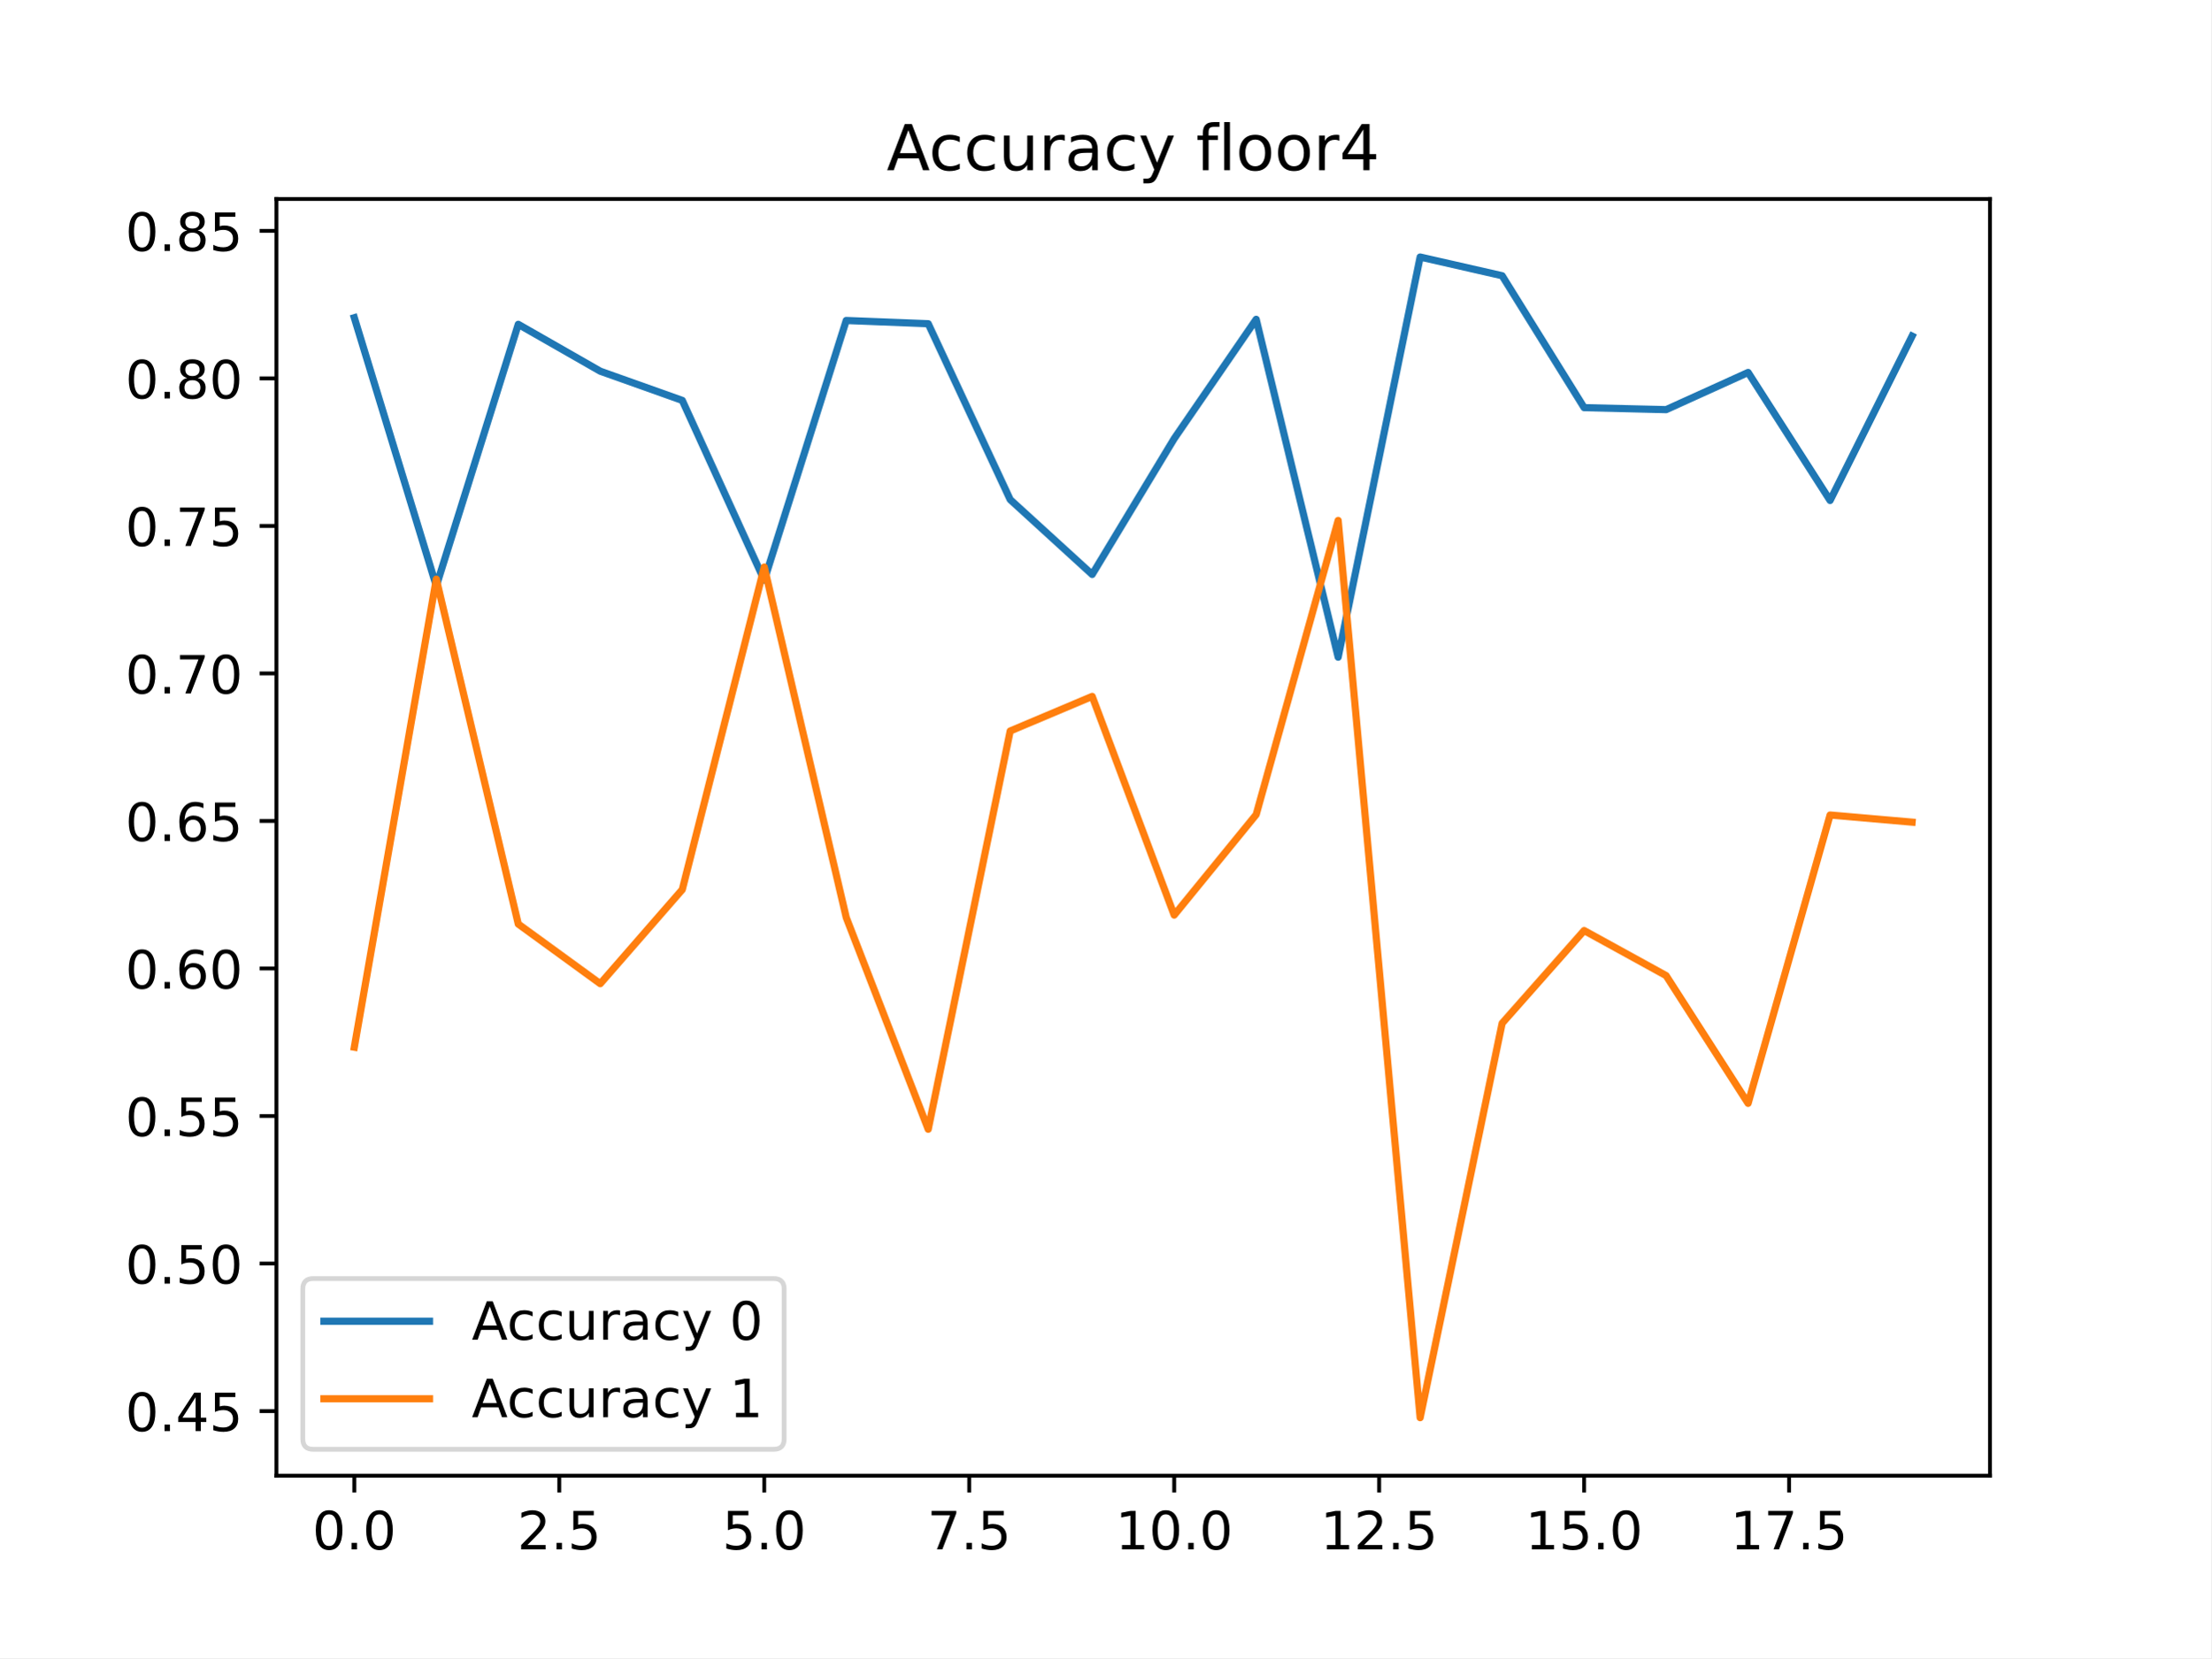
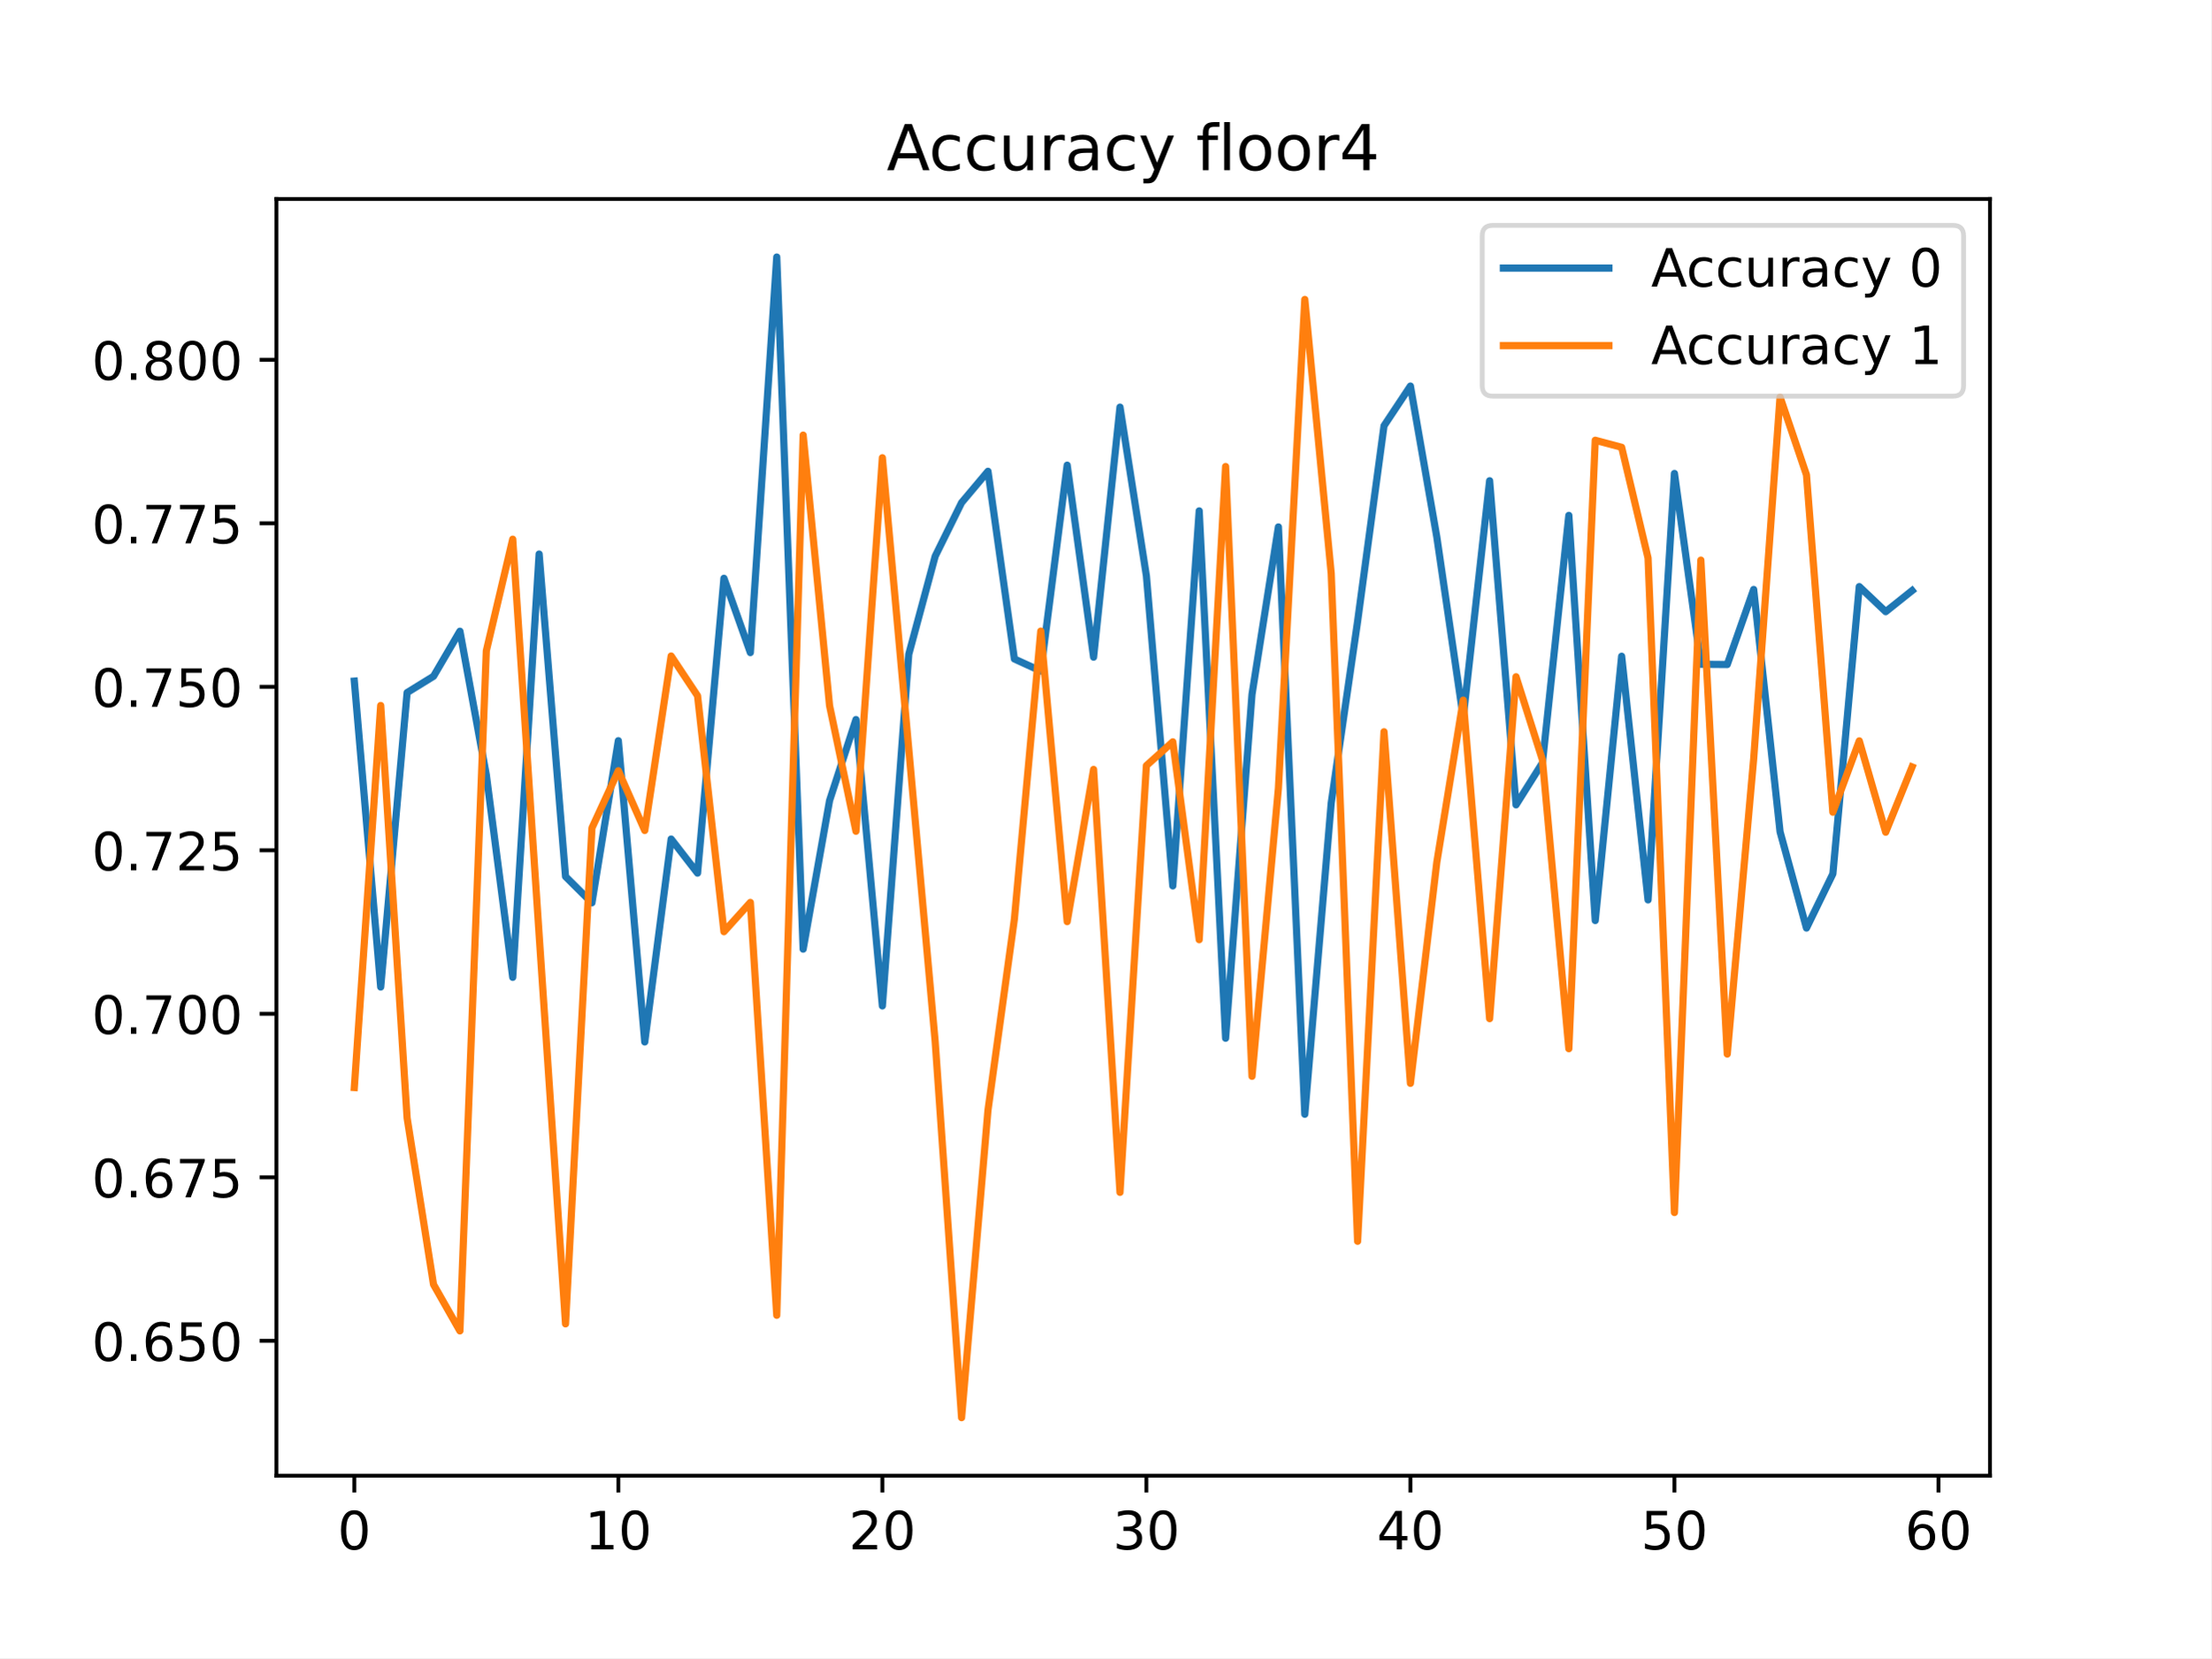
<svg xmlns="http://www.w3.org/2000/svg" xmlns:xlink="http://www.w3.org/1999/xlink" width="460.8pt" height="345.6pt" viewBox="0 0 460.8 345.6" version="1.1">
  <defs>
    <style type="text/css">*{stroke-linejoin: round; stroke-linecap: butt}</style>
  </defs>
  <g id="figure_1">
    <g id="patch_1">
      <path d="M 0 345.6  L 460.8 345.6  L 460.8 0  L 0 0  z " style="fill: #ffffff" />
    </g>
    <g id="axes_1">
      <g id="patch_2">
        <path d="M 57.6 307.584  L 414.72 307.584  L 414.72 41.472  L 57.6 41.472  z " style="fill: #ffffff" />
      </g>
      <g id="matplotlib.axis_1">
        <g id="xtick_1">
          <g id="line2d_1">
            <defs>
-               <path id="m506fa00728" d="M 0 0  L 0 3.5  " style="stroke: #000000; stroke-width: 0.8" />
+               <path id="m349b9a9504" d="M 0 0  L 0 3.5  " style="stroke: #000000; stroke-width: 0.8" />
            </defs>
            <g>
-               <use xlink:href="#m506fa00728" x="73.833" y="307.584" style="stroke: #000000; stroke-width: 0.8" />
+               <use xlink:href="#m349b9a9504" x="73.833" y="307.584" style="stroke: #000000; stroke-width: 0.8" />
            </g>
          </g>
          <g id="text_1">
-             <g transform="translate(65.08601 322.9423) scale(0.11 -0.11)">
+             <g transform="translate(70.33335 322.9423) scale(0.11 -0.11)">
              <defs>
                <path id="DejaVuSans-30" d="M 2034 4250  Q 1547 4250 1301 3770  Q 1056 3291 1056 2328  Q 1056 1369 1301 889  Q 1547 409 2034 409  Q 2525 409 2770 889  Q 3016 1369 3016 2328  Q 3016 3291 2770 3770  Q 2525 4250 2034 4250  z M 2034 4750  Q 2819 4750 3233 4129  Q 3647 3509 3647 2328  Q 3647 1150 3233 529  Q 2819 -91 2034 -91  Q 1250 -91 836 529  Q 422 1150 422 2328  Q 422 3509 836 4129  Q 1250 4750 2034 4750  z " transform="scale(0.015625)" />
-                 <path id="DejaVuSans-2e" d="M 684 794  L 1344 794  L 1344 0  L 684 0  L 684 794  z " transform="scale(0.015625)" />
-               </defs>
-               <use xlink:href="#DejaVuSans-30" />
-               <use xlink:href="#DejaVuSans-2e" x="63.623" />
-               <use xlink:href="#DejaVuSans-30" x="95.41" />
+               </defs>
+               <use xlink:href="#DejaVuSans-30" />
            </g>
          </g>
        </g>
        <g id="xtick_2">
          <g id="line2d_2">
            <g>
-               <use xlink:href="#m506fa00728" x="116.55" y="307.584" style="stroke: #000000; stroke-width: 0.8" />
+               <use xlink:href="#m349b9a9504" x="128.859" y="307.584" style="stroke: #000000; stroke-width: 0.8" />
            </g>
          </g>
          <g id="text_2">
-             <g transform="translate(107.8037 322.9423) scale(0.11 -0.11)">
-               <defs>
-                 <path id="DejaVuSans-32" d="M 1228 531  L 3431 531  L 3431 0  L 469 0  L 469 531  Q 828 903 1448 1529  Q 2069 2156 2228 2338  Q 2531 2678 2651 2914  Q 2772 3150 2772 3378  Q 2772 3750 2511 3984  Q 2250 4219 1831 4219  Q 1534 4219 1204 4116  Q 875 4013 500 3803  L 500 4441  Q 881 4594 1212 4672  Q 1544 4750 1819 4750  Q 2544 4750 2975 4387  Q 3406 4025 3406 3419  Q 3406 3131 3298 2873  Q 3191 2616 2906 2266  Q 2828 2175 2409 1742  Q 1991 1309 1228 531  z " transform="scale(0.015625)" />
-                 <path id="DejaVuSans-35" d="M 691 4666  L 3169 4666  L 3169 4134  L 1269 4134  L 1269 2991  Q 1406 3038 1543 3061  Q 1681 3084 1819 3084  Q 2600 3084 3056 2656  Q 3513 2228 3513 1497  Q 3513 744 3044 326  Q 2575 -91 1722 -91  Q 1428 -91 1123 -41  Q 819 9 494 109  L 494 744  Q 775 591 1075 516  Q 1375 441 1709 441  Q 2250 441 2565 725  Q 2881 1009 2881 1497  Q 2881 1984 2565 2268  Q 2250 2553 1709 2553  Q 1456 2553 1204 2497  Q 953 2441 691 2322  L 691 4666  z " transform="scale(0.015625)" />
-               </defs>
-               <use xlink:href="#DejaVuSans-32" />
-               <use xlink:href="#DejaVuSans-2e" x="63.623" />
-               <use xlink:href="#DejaVuSans-35" x="95.41" />
+             <g transform="translate(121.8602 322.9423) scale(0.11 -0.11)">
+               <defs>
+                 <path id="DejaVuSans-31" d="M 794 531  L 1825 531  L 1825 4091  L 703 3866  L 703 4441  L 1819 4666  L 2450 4666  L 2450 531  L 3481 531  L 3481 0  L 794 0  L 794 531  z " transform="scale(0.015625)" />
+               </defs>
+               <use xlink:href="#DejaVuSans-31" />
+               <use xlink:href="#DejaVuSans-30" x="63.623" />
            </g>
          </g>
        </g>
        <g id="xtick_3">
          <g id="line2d_3">
            <g>
-               <use xlink:href="#m506fa00728" x="159.268" y="307.584" style="stroke: #000000; stroke-width: 0.8" />
+               <use xlink:href="#m349b9a9504" x="183.885" y="307.584" style="stroke: #000000; stroke-width: 0.8" />
            </g>
          </g>
          <g id="text_3">
-             <g transform="translate(150.5214 322.9423) scale(0.11 -0.11)">
-               <use xlink:href="#DejaVuSans-35" />
-               <use xlink:href="#DejaVuSans-2e" x="63.623" />
-               <use xlink:href="#DejaVuSans-30" x="95.41" />
+             <g transform="translate(176.8864 322.9423) scale(0.11 -0.11)">
+               <defs>
+                 <path id="DejaVuSans-32" d="M 1228 531  L 3431 531  L 3431 0  L 469 0  L 469 531  Q 828 903 1448 1529  Q 2069 2156 2228 2338  Q 2531 2678 2651 2914  Q 2772 3150 2772 3378  Q 2772 3750 2511 3984  Q 2250 4219 1831 4219  Q 1534 4219 1204 4116  Q 875 4013 500 3803  L 500 4441  Q 881 4594 1212 4672  Q 1544 4750 1819 4750  Q 2544 4750 2975 4387  Q 3406 4025 3406 3419  Q 3406 3131 3298 2873  Q 3191 2616 2906 2266  Q 2828 2175 2409 1742  Q 1991 1309 1228 531  z " transform="scale(0.015625)" />
+               </defs>
+               <use xlink:href="#DejaVuSans-32" />
+               <use xlink:href="#DejaVuSans-30" x="63.623" />
            </g>
          </g>
        </g>
        <g id="xtick_4">
          <g id="line2d_4">
            <g>
-               <use xlink:href="#m506fa00728" x="201.986" y="307.584" style="stroke: #000000; stroke-width: 0.8" />
+               <use xlink:href="#m349b9a9504" x="238.911" y="307.584" style="stroke: #000000; stroke-width: 0.8" />
            </g>
          </g>
          <g id="text_4">
-             <g transform="translate(193.2391 322.9423) scale(0.11 -0.11)">
-               <defs>
-                 <path id="DejaVuSans-37" d="M 525 4666  L 3525 4666  L 3525 4397  L 1831 0  L 1172 0  L 2766 4134  L 525 4134  L 525 4666  z " transform="scale(0.015625)" />
-               </defs>
-               <use xlink:href="#DejaVuSans-37" />
-               <use xlink:href="#DejaVuSans-2e" x="63.623" />
-               <use xlink:href="#DejaVuSans-35" x="95.41" />
+             <g transform="translate(231.9126 322.9423) scale(0.11 -0.11)">
+               <defs>
+                 <path id="DejaVuSans-33" d="M 2597 2516  Q 3050 2419 3304 2112  Q 3559 1806 3559 1356  Q 3559 666 3084 287  Q 2609 -91 1734 -91  Q 1441 -91 1130 -33  Q 819 25 488 141  L 488 750  Q 750 597 1062 519  Q 1375 441 1716 441  Q 2309 441 2620 675  Q 2931 909 2931 1356  Q 2931 1769 2642 2001  Q 2353 2234 1838 2234  L 1294 2234  L 1294 2753  L 1863 2753  Q 2328 2753 2575 2939  Q 2822 3125 2822 3475  Q 2822 3834 2567 4026  Q 2313 4219 1838 4219  Q 1578 4219 1281 4162  Q 984 4106 628 3988  L 628 4550  Q 988 4650 1302 4700  Q 1616 4750 1894 4750  Q 2613 4750 3031 4423  Q 3450 4097 3450 3541  Q 3450 3153 3228 2886  Q 3006 2619 2597 2516  z " transform="scale(0.015625)" />
+               </defs>
+               <use xlink:href="#DejaVuSans-33" />
+               <use xlink:href="#DejaVuSans-30" x="63.623" />
            </g>
          </g>
        </g>
        <g id="xtick_5">
          <g id="line2d_5">
            <g>
-               <use xlink:href="#m506fa00728" x="244.704" y="307.584" style="stroke: #000000; stroke-width: 0.8" />
+               <use xlink:href="#m349b9a9504" x="293.938" y="307.584" style="stroke: #000000; stroke-width: 0.8" />
            </g>
          </g>
          <g id="text_5">
-             <g transform="translate(232.4574 322.9423) scale(0.11 -0.11)">
-               <defs>
-                 <path id="DejaVuSans-31" d="M 794 531  L 1825 531  L 1825 4091  L 703 3866  L 703 4441  L 1819 4666  L 2450 4666  L 2450 531  L 3481 531  L 3481 0  L 794 0  L 794 531  z " transform="scale(0.015625)" />
-               </defs>
-               <use xlink:href="#DejaVuSans-31" />
-               <use xlink:href="#DejaVuSans-30" x="63.623" />
-               <use xlink:href="#DejaVuSans-2e" x="127.246" />
-               <use xlink:href="#DejaVuSans-30" x="159.033" />
+             <g transform="translate(286.9388 322.9423) scale(0.11 -0.11)">
+               <defs>
+                 <path id="DejaVuSans-34" d="M 2419 4116  L 825 1625  L 2419 1625  L 2419 4116  z M 2253 4666  L 3047 4666  L 3047 1625  L 3713 1625  L 3713 1100  L 3047 1100  L 3047 0  L 2419 0  L 2419 1100  L 313 1100  L 313 1709  L 2253 4666  z " transform="scale(0.015625)" />
+               </defs>
+               <use xlink:href="#DejaVuSans-34" />
+               <use xlink:href="#DejaVuSans-30" x="63.623" />
            </g>
          </g>
        </g>
        <g id="xtick_6">
          <g id="line2d_6">
            <g>
-               <use xlink:href="#m506fa00728" x="287.421" y="307.584" style="stroke: #000000; stroke-width: 0.8" />
+               <use xlink:href="#m349b9a9504" x="348.964" y="307.584" style="stroke: #000000; stroke-width: 0.8" />
            </g>
          </g>
          <g id="text_6">
-             <g transform="translate(275.1751 322.9423) scale(0.11 -0.11)">
-               <use xlink:href="#DejaVuSans-31" />
-               <use xlink:href="#DejaVuSans-32" x="63.623" />
-               <use xlink:href="#DejaVuSans-2e" x="127.246" />
-               <use xlink:href="#DejaVuSans-35" x="159.033" />
+             <g transform="translate(341.9649 322.9423) scale(0.11 -0.11)">
+               <defs>
+                 <path id="DejaVuSans-35" d="M 691 4666  L 3169 4666  L 3169 4134  L 1269 4134  L 1269 2991  Q 1406 3038 1543 3061  Q 1681 3084 1819 3084  Q 2600 3084 3056 2656  Q 3513 2228 3513 1497  Q 3513 744 3044 326  Q 2575 -91 1722 -91  Q 1428 -91 1123 -41  Q 819 9 494 109  L 494 744  Q 775 591 1075 516  Q 1375 441 1709 441  Q 2250 441 2565 725  Q 2881 1009 2881 1497  Q 2881 1984 2565 2268  Q 2250 2553 1709 2553  Q 1456 2553 1204 2497  Q 953 2441 691 2322  L 691 4666  z " transform="scale(0.015625)" />
+               </defs>
+               <use xlink:href="#DejaVuSans-35" />
+               <use xlink:href="#DejaVuSans-30" x="63.623" />
            </g>
          </g>
        </g>
        <g id="xtick_7">
          <g id="line2d_7">
            <g>
-               <use xlink:href="#m506fa00728" x="330.139" y="307.584" style="stroke: #000000; stroke-width: 0.8" />
+               <use xlink:href="#m349b9a9504" x="403.99" y="307.584" style="stroke: #000000; stroke-width: 0.8" />
            </g>
          </g>
          <g id="text_7">
-             <g transform="translate(317.8929 322.9423) scale(0.11 -0.11)">
-               <use xlink:href="#DejaVuSans-31" />
-               <use xlink:href="#DejaVuSans-35" x="63.623" />
-               <use xlink:href="#DejaVuSans-2e" x="127.246" />
-               <use xlink:href="#DejaVuSans-30" x="159.033" />
-             </g>
-           </g>
-         </g>
-         <g id="xtick_8">
-           <g id="line2d_8">
-             <g>
-               <use xlink:href="#m506fa00728" x="372.857" y="307.584" style="stroke: #000000; stroke-width: 0.8" />
-             </g>
-           </g>
-           <g id="text_8">
-             <g transform="translate(360.6106 322.9423) scale(0.11 -0.11)">
-               <use xlink:href="#DejaVuSans-31" />
-               <use xlink:href="#DejaVuSans-37" x="63.623" />
-               <use xlink:href="#DejaVuSans-2e" x="127.246" />
-               <use xlink:href="#DejaVuSans-35" x="159.033" />
+             <g transform="translate(396.9911 322.9423) scale(0.11 -0.11)">
+               <defs>
+                 <path id="DejaVuSans-36" d="M 2113 2584  Q 1688 2584 1439 2293  Q 1191 2003 1191 1497  Q 1191 994 1439 701  Q 1688 409 2113 409  Q 2538 409 2786 701  Q 3034 994 3034 1497  Q 3034 2003 2786 2293  Q 2538 2584 2113 2584  z M 3366 4563  L 3366 3988  Q 3128 4100 2886 4159  Q 2644 4219 2406 4219  Q 1781 4219 1451 3797  Q 1122 3375 1075 2522  Q 1259 2794 1537 2939  Q 1816 3084 2150 3084  Q 2853 3084 3261 2657  Q 3669 2231 3669 1497  Q 3669 778 3244 343  Q 2819 -91 2113 -91  Q 1303 -91 875 529  Q 447 1150 447 2328  Q 447 3434 972 4092  Q 1497 4750 2381 4750  Q 2619 4750 2861 4703  Q 3103 4656 3366 4563  z " transform="scale(0.015625)" />
+               </defs>
+               <use xlink:href="#DejaVuSans-36" />
+               <use xlink:href="#DejaVuSans-30" x="63.623" />
            </g>
          </g>
        </g>
      </g>
      <g id="matplotlib.axis_2">
        <g id="ytick_1">
-           <g id="line2d_9">
+           <g id="line2d_8">
            <defs>
-               <path id="m82dcab9944" d="M 0 0  L -3.5 0  " style="stroke: #000000; stroke-width: 0.8" />
+               <path id="m96da602384" d="M 0 0  L -3.5 0  " style="stroke: #000000; stroke-width: 0.8" />
            </defs>
            <g>
-               <use xlink:href="#m82dcab9944" x="57.6" y="294.115" style="stroke: #000000; stroke-width: 0.8" />
-             </g>
-           </g>
-           <g id="text_9">
-             <g transform="translate(26.10781 298.294) scale(0.11 -0.11)">
-               <defs>
-                 <path id="DejaVuSans-34" d="M 2419 4116  L 825 1625  L 2419 1625  L 2419 4116  z M 2253 4666  L 3047 4666  L 3047 1625  L 3713 1625  L 3713 1100  L 3047 1100  L 3047 0  L 2419 0  L 2419 1100  L 313 1100  L 313 1709  L 2253 4666  z " transform="scale(0.015625)" />
-               </defs>
-               <use xlink:href="#DejaVuSans-30" />
-               <use xlink:href="#DejaVuSans-2e" x="63.623" />
-               <use xlink:href="#DejaVuSans-34" x="95.41" />
-               <use xlink:href="#DejaVuSans-35" x="159.033" />
-             </g>
-           </g>
-         </g>
-         <g id="ytick_2">
-           <g id="line2d_10">
-             <g>
-               <use xlink:href="#m82dcab9944" x="57.6" y="263.365" style="stroke: #000000; stroke-width: 0.8" />
-             </g>
-           </g>
-           <g id="text_10">
-             <g transform="translate(26.10781 267.5438) scale(0.11 -0.11)">
-               <use xlink:href="#DejaVuSans-30" />
-               <use xlink:href="#DejaVuSans-2e" x="63.623" />
-               <use xlink:href="#DejaVuSans-35" x="95.41" />
-               <use xlink:href="#DejaVuSans-30" x="159.033" />
-             </g>
-           </g>
-         </g>
-         <g id="ytick_3">
-           <g id="line2d_11">
-             <g>
-               <use xlink:href="#m82dcab9944" x="57.6" y="232.614" style="stroke: #000000; stroke-width: 0.8" />
-             </g>
-           </g>
-           <g id="text_11">
-             <g transform="translate(26.10781 236.7936) scale(0.11 -0.11)">
-               <use xlink:href="#DejaVuSans-30" />
-               <use xlink:href="#DejaVuSans-2e" x="63.623" />
-               <use xlink:href="#DejaVuSans-35" x="95.41" />
-               <use xlink:href="#DejaVuSans-35" x="159.033" />
-             </g>
-           </g>
-         </g>
-         <g id="ytick_4">
-           <g id="line2d_12">
-             <g>
-               <use xlink:href="#m82dcab9944" x="57.6" y="201.864" style="stroke: #000000; stroke-width: 0.8" />
-             </g>
-           </g>
-           <g id="text_12">
-             <g transform="translate(26.10781 206.0434) scale(0.11 -0.11)">
-               <defs>
-                 <path id="DejaVuSans-36" d="M 2113 2584  Q 1688 2584 1439 2293  Q 1191 2003 1191 1497  Q 1191 994 1439 701  Q 1688 409 2113 409  Q 2538 409 2786 701  Q 3034 994 3034 1497  Q 3034 2003 2786 2293  Q 2538 2584 2113 2584  z M 3366 4563  L 3366 3988  Q 3128 4100 2886 4159  Q 2644 4219 2406 4219  Q 1781 4219 1451 3797  Q 1122 3375 1075 2522  Q 1259 2794 1537 2939  Q 1816 3084 2150 3084  Q 2853 3084 3261 2657  Q 3669 2231 3669 1497  Q 3669 778 3244 343  Q 2819 -91 2113 -91  Q 1303 -91 875 529  Q 447 1150 447 2328  Q 447 3434 972 4092  Q 1497 4750 2381 4750  Q 2619 4750 2861 4703  Q 3103 4656 3366 4563  z " transform="scale(0.015625)" />
-               </defs>
-               <use xlink:href="#DejaVuSans-30" />
-               <use xlink:href="#DejaVuSans-2e" x="63.623" />
-               <use xlink:href="#DejaVuSans-36" x="95.41" />
-               <use xlink:href="#DejaVuSans-30" x="159.033" />
-             </g>
-           </g>
-         </g>
-         <g id="ytick_5">
-           <g id="line2d_13">
-             <g>
-               <use xlink:href="#m82dcab9944" x="57.6" y="171.114" style="stroke: #000000; stroke-width: 0.8" />
-             </g>
-           </g>
-           <g id="text_13">
-             <g transform="translate(26.10781 175.2932) scale(0.11 -0.11)">
+               <use xlink:href="#m96da602384" x="57.6" y="279.475" style="stroke: #000000; stroke-width: 0.8" />
+             </g>
+           </g>
+           <g id="text_8">
+             <g transform="translate(19.10906 283.6546) scale(0.11 -0.11)">
+               <defs>
+                 <path id="DejaVuSans-2e" d="M 684 794  L 1344 794  L 1344 0  L 684 0  L 684 794  z " transform="scale(0.015625)" />
+               </defs>
              <use xlink:href="#DejaVuSans-30" />
              <use xlink:href="#DejaVuSans-2e" x="63.623" />
              <use xlink:href="#DejaVuSans-36" x="95.41" />
              <use xlink:href="#DejaVuSans-35" x="159.033" />
-             </g>
-           </g>
-         </g>
-         <g id="ytick_6">
-           <g id="line2d_14">
-             <g>
-               <use xlink:href="#m82dcab9944" x="57.6" y="140.364" style="stroke: #000000; stroke-width: 0.8" />
-             </g>
-           </g>
-           <g id="text_14">
-             <g transform="translate(26.10781 144.5431) scale(0.11 -0.11)">
+               <use xlink:href="#DejaVuSans-30" x="222.656" />
+             </g>
+           </g>
+         </g>
+         <g id="ytick_2">
+           <g id="line2d_9">
+             <g>
+               <use xlink:href="#m96da602384" x="57.6" y="245.393" style="stroke: #000000; stroke-width: 0.8" />
+             </g>
+           </g>
+           <g id="text_9">
+             <g transform="translate(19.10906 249.5722) scale(0.11 -0.11)">
+               <defs>
+                 <path id="DejaVuSans-37" d="M 525 4666  L 3525 4666  L 3525 4397  L 1831 0  L 1172 0  L 2766 4134  L 525 4134  L 525 4666  z " transform="scale(0.015625)" />
+               </defs>
+               <use xlink:href="#DejaVuSans-30" />
+               <use xlink:href="#DejaVuSans-2e" x="63.623" />
+               <use xlink:href="#DejaVuSans-36" x="95.41" />
+               <use xlink:href="#DejaVuSans-37" x="159.033" />
+               <use xlink:href="#DejaVuSans-35" x="222.656" />
+             </g>
+           </g>
+         </g>
+         <g id="ytick_3">
+           <g id="line2d_10">
+             <g>
+               <use xlink:href="#m96da602384" x="57.6" y="211.311" style="stroke: #000000; stroke-width: 0.8" />
+             </g>
+           </g>
+           <g id="text_10">
+             <g transform="translate(19.10906 215.4898) scale(0.11 -0.11)">
              <use xlink:href="#DejaVuSans-30" />
              <use xlink:href="#DejaVuSans-2e" x="63.623" />
              <use xlink:href="#DejaVuSans-37" x="95.41" />
              <use xlink:href="#DejaVuSans-30" x="159.033" />
-             </g>
-           </g>
-         </g>
-         <g id="ytick_7">
-           <g id="line2d_15">
-             <g>
-               <use xlink:href="#m82dcab9944" x="57.6" y="109.614" style="stroke: #000000; stroke-width: 0.8" />
-             </g>
-           </g>
-           <g id="text_15">
-             <g transform="translate(26.10781 113.7929) scale(0.11 -0.11)">
+               <use xlink:href="#DejaVuSans-30" x="222.656" />
+             </g>
+           </g>
+         </g>
+         <g id="ytick_4">
+           <g id="line2d_11">
+             <g>
+               <use xlink:href="#m96da602384" x="57.6" y="177.228" style="stroke: #000000; stroke-width: 0.8" />
+             </g>
+           </g>
+           <g id="text_11">
+             <g transform="translate(19.10906 181.4074) scale(0.11 -0.11)">
+               <use xlink:href="#DejaVuSans-30" />
+               <use xlink:href="#DejaVuSans-2e" x="63.623" />
+               <use xlink:href="#DejaVuSans-37" x="95.41" />
+               <use xlink:href="#DejaVuSans-32" x="159.033" />
+               <use xlink:href="#DejaVuSans-35" x="222.656" />
+             </g>
+           </g>
+         </g>
+         <g id="ytick_5">
+           <g id="line2d_12">
+             <g>
+               <use xlink:href="#m96da602384" x="57.6" y="143.146" style="stroke: #000000; stroke-width: 0.8" />
+             </g>
+           </g>
+           <g id="text_12">
+             <g transform="translate(19.10906 147.325) scale(0.11 -0.11)">
              <use xlink:href="#DejaVuSans-30" />
              <use xlink:href="#DejaVuSans-2e" x="63.623" />
              <use xlink:href="#DejaVuSans-37" x="95.41" />
              <use xlink:href="#DejaVuSans-35" x="159.033" />
-             </g>
-           </g>
-         </g>
-         <g id="ytick_8">
-           <g id="line2d_16">
-             <g>
-               <use xlink:href="#m82dcab9944" x="57.6" y="78.864" style="stroke: #000000; stroke-width: 0.8" />
-             </g>
-           </g>
-           <g id="text_16">
-             <g transform="translate(26.10781 83.04267) scale(0.11 -0.11)">
+               <use xlink:href="#DejaVuSans-30" x="222.656" />
+             </g>
+           </g>
+         </g>
+         <g id="ytick_6">
+           <g id="line2d_13">
+             <g>
+               <use xlink:href="#m96da602384" x="57.6" y="109.063" style="stroke: #000000; stroke-width: 0.8" />
+             </g>
+           </g>
+           <g id="text_13">
+             <g transform="translate(19.10906 113.2426) scale(0.11 -0.11)">
+               <use xlink:href="#DejaVuSans-30" />
+               <use xlink:href="#DejaVuSans-2e" x="63.623" />
+               <use xlink:href="#DejaVuSans-37" x="95.41" />
+               <use xlink:href="#DejaVuSans-37" x="159.033" />
+               <use xlink:href="#DejaVuSans-35" x="222.656" />
+             </g>
+           </g>
+         </g>
+         <g id="ytick_7">
+           <g id="line2d_14">
+             <g>
+               <use xlink:href="#m96da602384" x="57.6" y="74.981" style="stroke: #000000; stroke-width: 0.8" />
+             </g>
+           </g>
+           <g id="text_14">
+             <g transform="translate(19.10906 79.16023) scale(0.11 -0.11)">
              <defs>
                <path id="DejaVuSans-38" d="M 2034 2216  Q 1584 2216 1326 1975  Q 1069 1734 1069 1313  Q 1069 891 1326 650  Q 1584 409 2034 409  Q 2484 409 2743 651  Q 3003 894 3003 1313  Q 3003 1734 2745 1975  Q 2488 2216 2034 2216  z M 1403 2484  Q 997 2584 770 2862  Q 544 3141 544 3541  Q 544 4100 942 4425  Q 1341 4750 2034 4750  Q 2731 4750 3128 4425  Q 3525 4100 3525 3541  Q 3525 3141 3298 2862  Q 3072 2584 2669 2484  Q 3125 2378 3379 2068  Q 3634 1759 3634 1313  Q 3634 634 3220 271  Q 2806 -91 2034 -91  Q 1263 -91 848 271  Q 434 634 434 1313  Q 434 1759 690 2068  Q 947 2378 1403 2484  z M 1172 3481  Q 1172 3119 1398 2916  Q 1625 2713 2034 2713  Q 2441 2713 2670 2916  Q 2900 3119 2900 3481  Q 2900 3844 2670 4047  Q 2441 4250 2034 4250  Q 1625 4250 1398 4047  Q 1172 3844 1172 3481  z " transform="scale(0.015625)" />
              </defs>
              <use xlink:href="#DejaVuSans-30" />
              <use xlink:href="#DejaVuSans-2e" x="63.623" />
              <use xlink:href="#DejaVuSans-38" x="95.41" />
              <use xlink:href="#DejaVuSans-30" x="159.033" />
-             </g>
-           </g>
-         </g>
-         <g id="ytick_9">
-           <g id="line2d_17">
-             <g>
-               <use xlink:href="#m82dcab9944" x="57.6" y="48.113" style="stroke: #000000; stroke-width: 0.8" />
-             </g>
-           </g>
-           <g id="text_17">
-             <g transform="translate(26.10781 52.29248) scale(0.11 -0.11)">
-               <use xlink:href="#DejaVuSans-30" />
-               <use xlink:href="#DejaVuSans-2e" x="63.623" />
-               <use xlink:href="#DejaVuSans-38" x="95.41" />
-               <use xlink:href="#DejaVuSans-35" x="159.033" />
-             </g>
-           </g>
-         </g>
-       </g>
-       <g id="line2d_18">
-         <path d="M 73.833 66.216  L 90.92 122.137  L 108.007 67.594  L 125.094 77.364  L 142.181 83.448  L 159.268 120.942  L 176.355 66.792  L 193.442 67.47  L 210.529 104.133  L 227.616 119.732  L 244.704 91.426  L 261.791 66.552  L 278.878 136.978  L 295.965 53.568  L 313.052 57.466  L 330.139 84.963  L 347.226 85.379  L 364.313 77.626  L 381.4 104.308  L 398.487 70.056  " clip-path="url(#pc8701a8035)" style="fill: none; stroke: #1f77b4; stroke-width: 1.5; stroke-linecap: square" />
-       </g>
-       <g id="line2d_19">
-         <path d="M 73.833 218.27  L 90.92 120.711  L 108.007 192.597  L 125.094 205.031  L 142.181 185.422  L 159.268 118.188  L 176.355 191.237  L 193.442 235.374  L 210.529 152.36  L 227.616 145.15  L 244.704 190.736  L 261.791 169.786  L 278.878 108.473  L 295.965 295.488  L 313.052 213.279  L 330.139 193.956  L 347.226 203.349  L 364.313 229.971  L 381.4 169.875  L 398.487 171.36  " clip-path="url(#pc8701a8035)" style="fill: none; stroke: #ff7f0e; stroke-width: 1.5; stroke-linecap: square" />
+               <use xlink:href="#DejaVuSans-30" x="222.656" />
+             </g>
+           </g>
+         </g>
+       </g>
+       <g id="line2d_15">
+         <path d="M 73.833 141.963  L 79.335 205.727  L 84.838 144.353  L 90.341 140.961  L 95.843 131.562  L 101.346 161.522  L 106.848 203.708  L 112.351 115.475  L 117.854 182.696  L 123.356 188.171  L 128.859 154.383  L 134.362 217.178  L 139.864 174.879  L 145.367 181.985  L 150.869 120.53  L 156.372 136.019  L 161.875 53.568  L 167.377 197.829  L 172.88 166.868  L 178.382 149.974  L 183.885 209.668  L 189.388 136.375  L 194.89 115.943  L 200.393 104.767  L 205.896 98.226  L 211.398 137.344  L 216.901 139.863  L 222.403 96.95  L 227.906 136.972  L 233.409 84.853  L 238.911 120.03  L 244.414 184.65  L 249.917 106.479  L 255.419 216.403  L 260.922 144.741  L 266.424 109.822  L 271.927 232.247  L 277.43 167.385  L 282.932 129.494  L 288.435 88.745  L 293.938 80.46  L 299.44 111.938  L 304.943 149.538  L 310.445 100.196  L 315.948 167.756  L 321.451 159.002  L 326.953 107.416  L 332.456 191.87  L 337.958 136.778  L 343.461 187.573  L 348.964 98.678  L 354.466 138.458  L 359.969 138.506  L 365.472 122.856  L 370.974 173.361  L 376.477 193.436  L 381.979 182.131  L 387.482 122.259  L 392.985 127.491  L 398.487 123.098  " clip-path="url(#pd2080a81e3)" style="fill: none; stroke: #1f77b4; stroke-width: 1.5; stroke-linecap: square" />
+       </g>
+       <g id="line2d_16">
+         <path d="M 73.833 226.679  L 79.335 147.042  L 84.838 233.024  L 90.341 267.726  L 95.843 277.403  L 101.346 135.66  L 106.848 112.38  L 112.351 194.872  L 117.854 275.936  L 123.356 172.583  L 128.859 160.646  L 134.362 173.099  L 139.864 136.731  L 145.367 145.02  L 150.869 194.198  L 156.372 188.09  L 161.875 274.151  L 167.377 90.686  L 172.88 147.082  L 178.382 173.257  L 183.885 95.406  L 189.388 156.124  L 194.89 217.081  L 200.393 295.488  L 205.896 231.398  L 211.398 191.58  L 216.901 131.536  L 222.403 192.096  L 227.906 160.368  L 233.409 248.531  L 238.911 159.575  L 244.414 154.617  L 249.917 195.863  L 255.419 97.23  L 260.922 224.339  L 266.424 164.294  L 271.927 62.409  L 277.43 119.519  L 282.932 258.724  L 288.435 152.515  L 293.938 225.806  L 299.44 179.722  L 304.943 145.932  L 310.445 212.322  L 315.948 141.054  L 321.451 158.385  L 326.953 218.588  L 332.456 91.757  L 337.958 93.224  L 343.461 116.306  L 348.964 252.735  L 354.466 116.743  L 359.969 219.699  L 365.472 158.187  L 370.974 82.754  L 376.477 98.975  L 381.979 169.291  L 387.482 154.419  L 392.985 173.456  L 398.487 159.852  " clip-path="url(#pd2080a81e3)" style="fill: none; stroke: #ff7f0e; stroke-width: 1.5; stroke-linecap: square" />
      </g>
      <g id="patch_3">
        <path d="M 57.6 307.584  L 57.6 41.472  " style="fill: none; stroke: #000000; stroke-width: 0.8; stroke-linejoin: miter; stroke-linecap: square" />
      </g>
      <g id="patch_4">
        <path d="M 414.72 307.584  L 414.72 41.472  " style="fill: none; stroke: #000000; stroke-width: 0.8; stroke-linejoin: miter; stroke-linecap: square" />
      </g>
      <g id="patch_5">
        <path d="M 57.6 307.584  L 414.72 307.584  " style="fill: none; stroke: #000000; stroke-width: 0.8; stroke-linejoin: miter; stroke-linecap: square" />
      </g>
      <g id="patch_6">
        <path d="M 57.6 41.472  L 414.72 41.472  " style="fill: none; stroke: #000000; stroke-width: 0.8; stroke-linejoin: miter; stroke-linecap: square" />
      </g>
-       <g id="text_18">
+       <g id="text_15">
        <g transform="translate(184.7831 35.472) scale(0.132 -0.132)">
          <defs>
            <path id="DejaVuSans-41" d="M 2188 4044  L 1331 1722  L 3047 1722  L 2188 4044  z M 1831 4666  L 2547 4666  L 4325 0  L 3669 0  L 3244 1197  L 1141 1197  L 716 0  L 50 0  L 1831 4666  z " transform="scale(0.015625)" />
            <path id="DejaVuSans-63" d="M 3122 3366  L 3122 2828  Q 2878 2963 2633 3030  Q 2388 3097 2138 3097  Q 1578 3097 1268 2742  Q 959 2388 959 1747  Q 959 1106 1268 751  Q 1578 397 2138 397  Q 2388 397 2633 464  Q 2878 531 3122 666  L 3122 134  Q 2881 22 2623 -34  Q 2366 -91 2075 -91  Q 1284 -91 818 406  Q 353 903 353 1747  Q 353 2603 823 3093  Q 1294 3584 2113 3584  Q 2378 3584 2631 3529  Q 2884 3475 3122 3366  z " transform="scale(0.015625)" />
            <path id="DejaVuSans-75" d="M 544 1381  L 544 3500  L 1119 3500  L 1119 1403  Q 1119 906 1312 657  Q 1506 409 1894 409  Q 2359 409 2629 706  Q 2900 1003 2900 1516  L 2900 3500  L 3475 3500  L 3475 0  L 2900 0  L 2900 538  Q 2691 219 2414 64  Q 2138 -91 1772 -91  Q 1169 -91 856 284  Q 544 659 544 1381  z M 1991 3584  L 1991 3584  z " transform="scale(0.015625)" />
            <path id="DejaVuSans-72" d="M 2631 2963  Q 2534 3019 2420 3045  Q 2306 3072 2169 3072  Q 1681 3072 1420 2755  Q 1159 2438 1159 1844  L 1159 0  L 581 0  L 581 3500  L 1159 3500  L 1159 2956  Q 1341 3275 1631 3429  Q 1922 3584 2338 3584  Q 2397 3584 2469 3576  Q 2541 3569 2628 3553  L 2631 2963  z " transform="scale(0.015625)" />
            <path id="DejaVuSans-61" d="M 2194 1759  Q 1497 1759 1228 1600  Q 959 1441 959 1056  Q 959 750 1161 570  Q 1363 391 1709 391  Q 2188 391 2477 730  Q 2766 1069 2766 1631  L 2766 1759  L 2194 1759  z M 3341 1997  L 3341 0  L 2766 0  L 2766 531  Q 2569 213 2275 61  Q 1981 -91 1556 -91  Q 1019 -91 701 211  Q 384 513 384 1019  Q 384 1609 779 1909  Q 1175 2209 1959 2209  L 2766 2209  L 2766 2266  Q 2766 2663 2505 2880  Q 2244 3097 1772 3097  Q 1472 3097 1187 3025  Q 903 2953 641 2809  L 641 3341  Q 956 3463 1253 3523  Q 1550 3584 1831 3584  Q 2591 3584 2966 3190  Q 3341 2797 3341 1997  z " transform="scale(0.015625)" />
            <path id="DejaVuSans-79" d="M 2059 -325  Q 1816 -950 1584 -1140  Q 1353 -1331 966 -1331  L 506 -1331  L 506 -850  L 844 -850  Q 1081 -850 1212 -737  Q 1344 -625 1503 -206  L 1606 56  L 191 3500  L 800 3500  L 1894 763  L 2988 3500  L 3597 3500  L 2059 -325  z " transform="scale(0.015625)" />
            <path id="DejaVuSans-20" transform="scale(0.015625)" />
            <path id="DejaVuSans-66" d="M 2375 4863  L 2375 4384  L 1825 4384  Q 1516 4384 1395 4259  Q 1275 4134 1275 3809  L 1275 3500  L 2222 3500  L 2222 3053  L 1275 3053  L 1275 0  L 697 0  L 697 3053  L 147 3053  L 147 3500  L 697 3500  L 697 3744  Q 697 4328 969 4595  Q 1241 4863 1831 4863  L 2375 4863  z " transform="scale(0.015625)" />
            <path id="DejaVuSans-6c" d="M 603 4863  L 1178 4863  L 1178 0  L 603 0  L 603 4863  z " transform="scale(0.015625)" />
            <path id="DejaVuSans-6f" d="M 1959 3097  Q 1497 3097 1228 2736  Q 959 2375 959 1747  Q 959 1119 1226 758  Q 1494 397 1959 397  Q 2419 397 2687 759  Q 2956 1122 2956 1747  Q 2956 2369 2687 2733  Q 2419 3097 1959 3097  z M 1959 3584  Q 2709 3584 3137 3096  Q 3566 2609 3566 1747  Q 3566 888 3137 398  Q 2709 -91 1959 -91  Q 1206 -91 779 398  Q 353 888 353 1747  Q 353 2609 779 3096  Q 1206 3584 1959 3584  z " transform="scale(0.015625)" />
          </defs>
          <use xlink:href="#DejaVuSans-41" />
          <use xlink:href="#DejaVuSans-63" x="66.658" />
          <use xlink:href="#DejaVuSans-63" x="121.639" />
          <use xlink:href="#DejaVuSans-75" x="176.619" />
          <use xlink:href="#DejaVuSans-72" x="239.998" />
          <use xlink:href="#DejaVuSans-61" x="281.111" />
          <use xlink:href="#DejaVuSans-63" x="342.391" />
          <use xlink:href="#DejaVuSans-79" x="397.371" />
          <use xlink:href="#DejaVuSans-20" x="456.551" />
          <use xlink:href="#DejaVuSans-66" x="488.338" />
          <use xlink:href="#DejaVuSans-6c" x="523.543" />
          <use xlink:href="#DejaVuSans-6f" x="551.326" />
          <use xlink:href="#DejaVuSans-6f" x="612.508" />
          <use xlink:href="#DejaVuSans-72" x="673.689" />
          <use xlink:href="#DejaVuSans-34" x="714.803" />
        </g>
      </g>
      <g id="legend_1">
        <g id="patch_7">
-           <path d="M 65.3 302.084  L 161.217 302.084  Q 163.417 302.084 163.417 299.884  L 163.417 268.692  Q 163.417 266.492 161.217 266.492  L 65.3 266.492  Q 63.1 266.492 63.1 268.692  L 63.1 299.884  Q 63.1 302.084 65.3 302.084  z " style="fill: #ffffff; opacity: 0.8; stroke: #cccccc; stroke-linejoin: miter" />
-         </g>
-         <g id="line2d_20">
-           <path d="M 67.5 275.4  L 78.5 275.4  L 89.5 275.4  " style="fill: none; stroke: #1f77b4; stroke-width: 1.5; stroke-linecap: square" />
-         </g>
-         <g id="text_19">
-           <g transform="translate(98.3 279.2504) scale(0.11 -0.11)">
+           <path d="M 311.103 82.564  L 407.02 82.564  Q 409.22 82.564 409.22 80.364  L 409.22 49.172  Q 409.22 46.972 407.02 46.972  L 311.103 46.972  Q 308.903 46.972 308.903 49.172  L 308.903 80.364  Q 308.903 82.564 311.103 82.564  z " style="fill: #ffffff; opacity: 0.8; stroke: #cccccc; stroke-linejoin: miter" />
+         </g>
+         <g id="line2d_17">
+           <path d="M 313.303 55.88  L 324.303 55.88  L 335.303 55.88  " style="fill: none; stroke: #1f77b4; stroke-width: 1.5; stroke-linecap: square" />
+         </g>
+         <g id="text_16">
+           <g transform="translate(344.1034 59.73028) scale(0.11 -0.11)">
            <use xlink:href="#DejaVuSans-41" />
            <use xlink:href="#DejaVuSans-63" x="66.658" />
            <use xlink:href="#DejaVuSans-63" x="121.639" />
            <use xlink:href="#DejaVuSans-75" x="176.619" />
            <use xlink:href="#DejaVuSans-72" x="239.998" />
            <use xlink:href="#DejaVuSans-61" x="281.111" />
            <use xlink:href="#DejaVuSans-63" x="342.391" />
            <use xlink:href="#DejaVuSans-79" x="397.371" />
            <use xlink:href="#DejaVuSans-20" x="456.551" />
            <use xlink:href="#DejaVuSans-30" x="488.338" />
          </g>
        </g>
-         <g id="line2d_21">
-           <path d="M 67.5 291.546  L 78.5 291.546  L 89.5 291.546  " style="fill: none; stroke: #ff7f0e; stroke-width: 1.5; stroke-linecap: square" />
-         </g>
-         <g id="text_20">
-           <g transform="translate(98.3 295.3963) scale(0.11 -0.11)">
+         <g id="line2d_18">
+           <path d="M 313.303 72.026  L 324.303 72.026  L 335.303 72.026  " style="fill: none; stroke: #ff7f0e; stroke-width: 1.5; stroke-linecap: square" />
+         </g>
+         <g id="text_17">
+           <g transform="translate(344.1034 75.87622) scale(0.11 -0.11)">
            <use xlink:href="#DejaVuSans-41" />
            <use xlink:href="#DejaVuSans-63" x="66.658" />
            <use xlink:href="#DejaVuSans-63" x="121.639" />
            <use xlink:href="#DejaVuSans-75" x="176.619" />
            <use xlink:href="#DejaVuSans-72" x="239.998" />
            <use xlink:href="#DejaVuSans-61" x="281.111" />
            <use xlink:href="#DejaVuSans-63" x="342.391" />
            <use xlink:href="#DejaVuSans-79" x="397.371" />
            <use xlink:href="#DejaVuSans-20" x="456.551" />
            <use xlink:href="#DejaVuSans-31" x="488.338" />
          </g>
        </g>
      </g>
    </g>
  </g>
  <defs>
-     <clipPath id="pc8701a8035">
+     <clipPath id="pd2080a81e3">
      <rect x="57.6" y="41.472" width="357.12" height="266.112" />
    </clipPath>
  </defs>
</svg>
